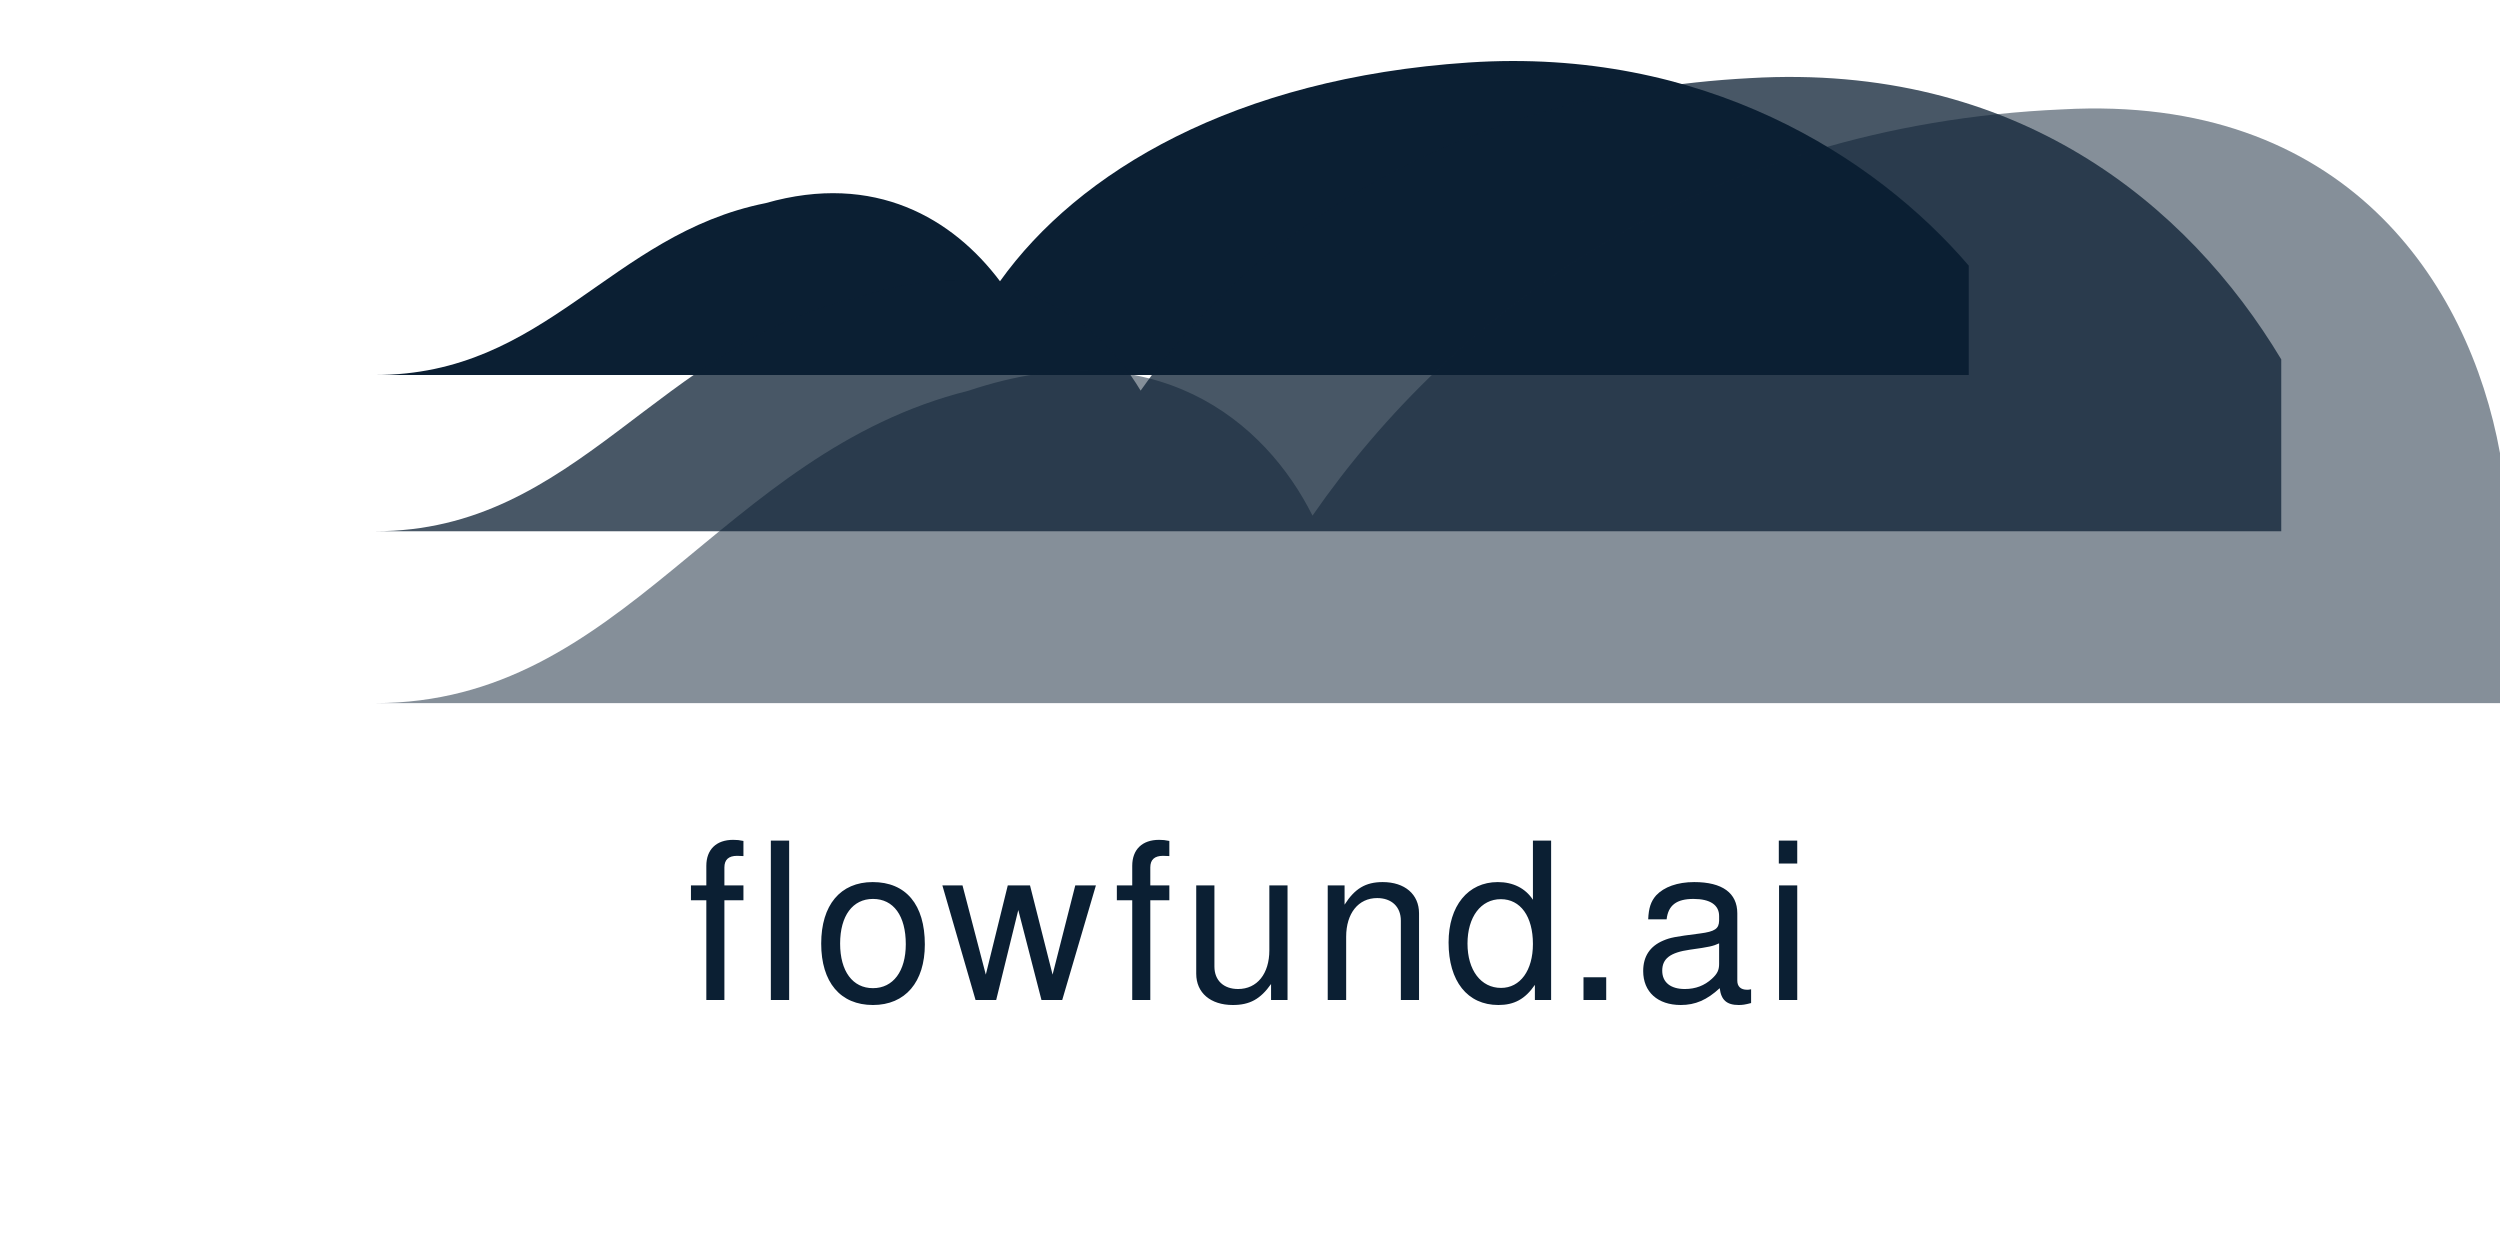
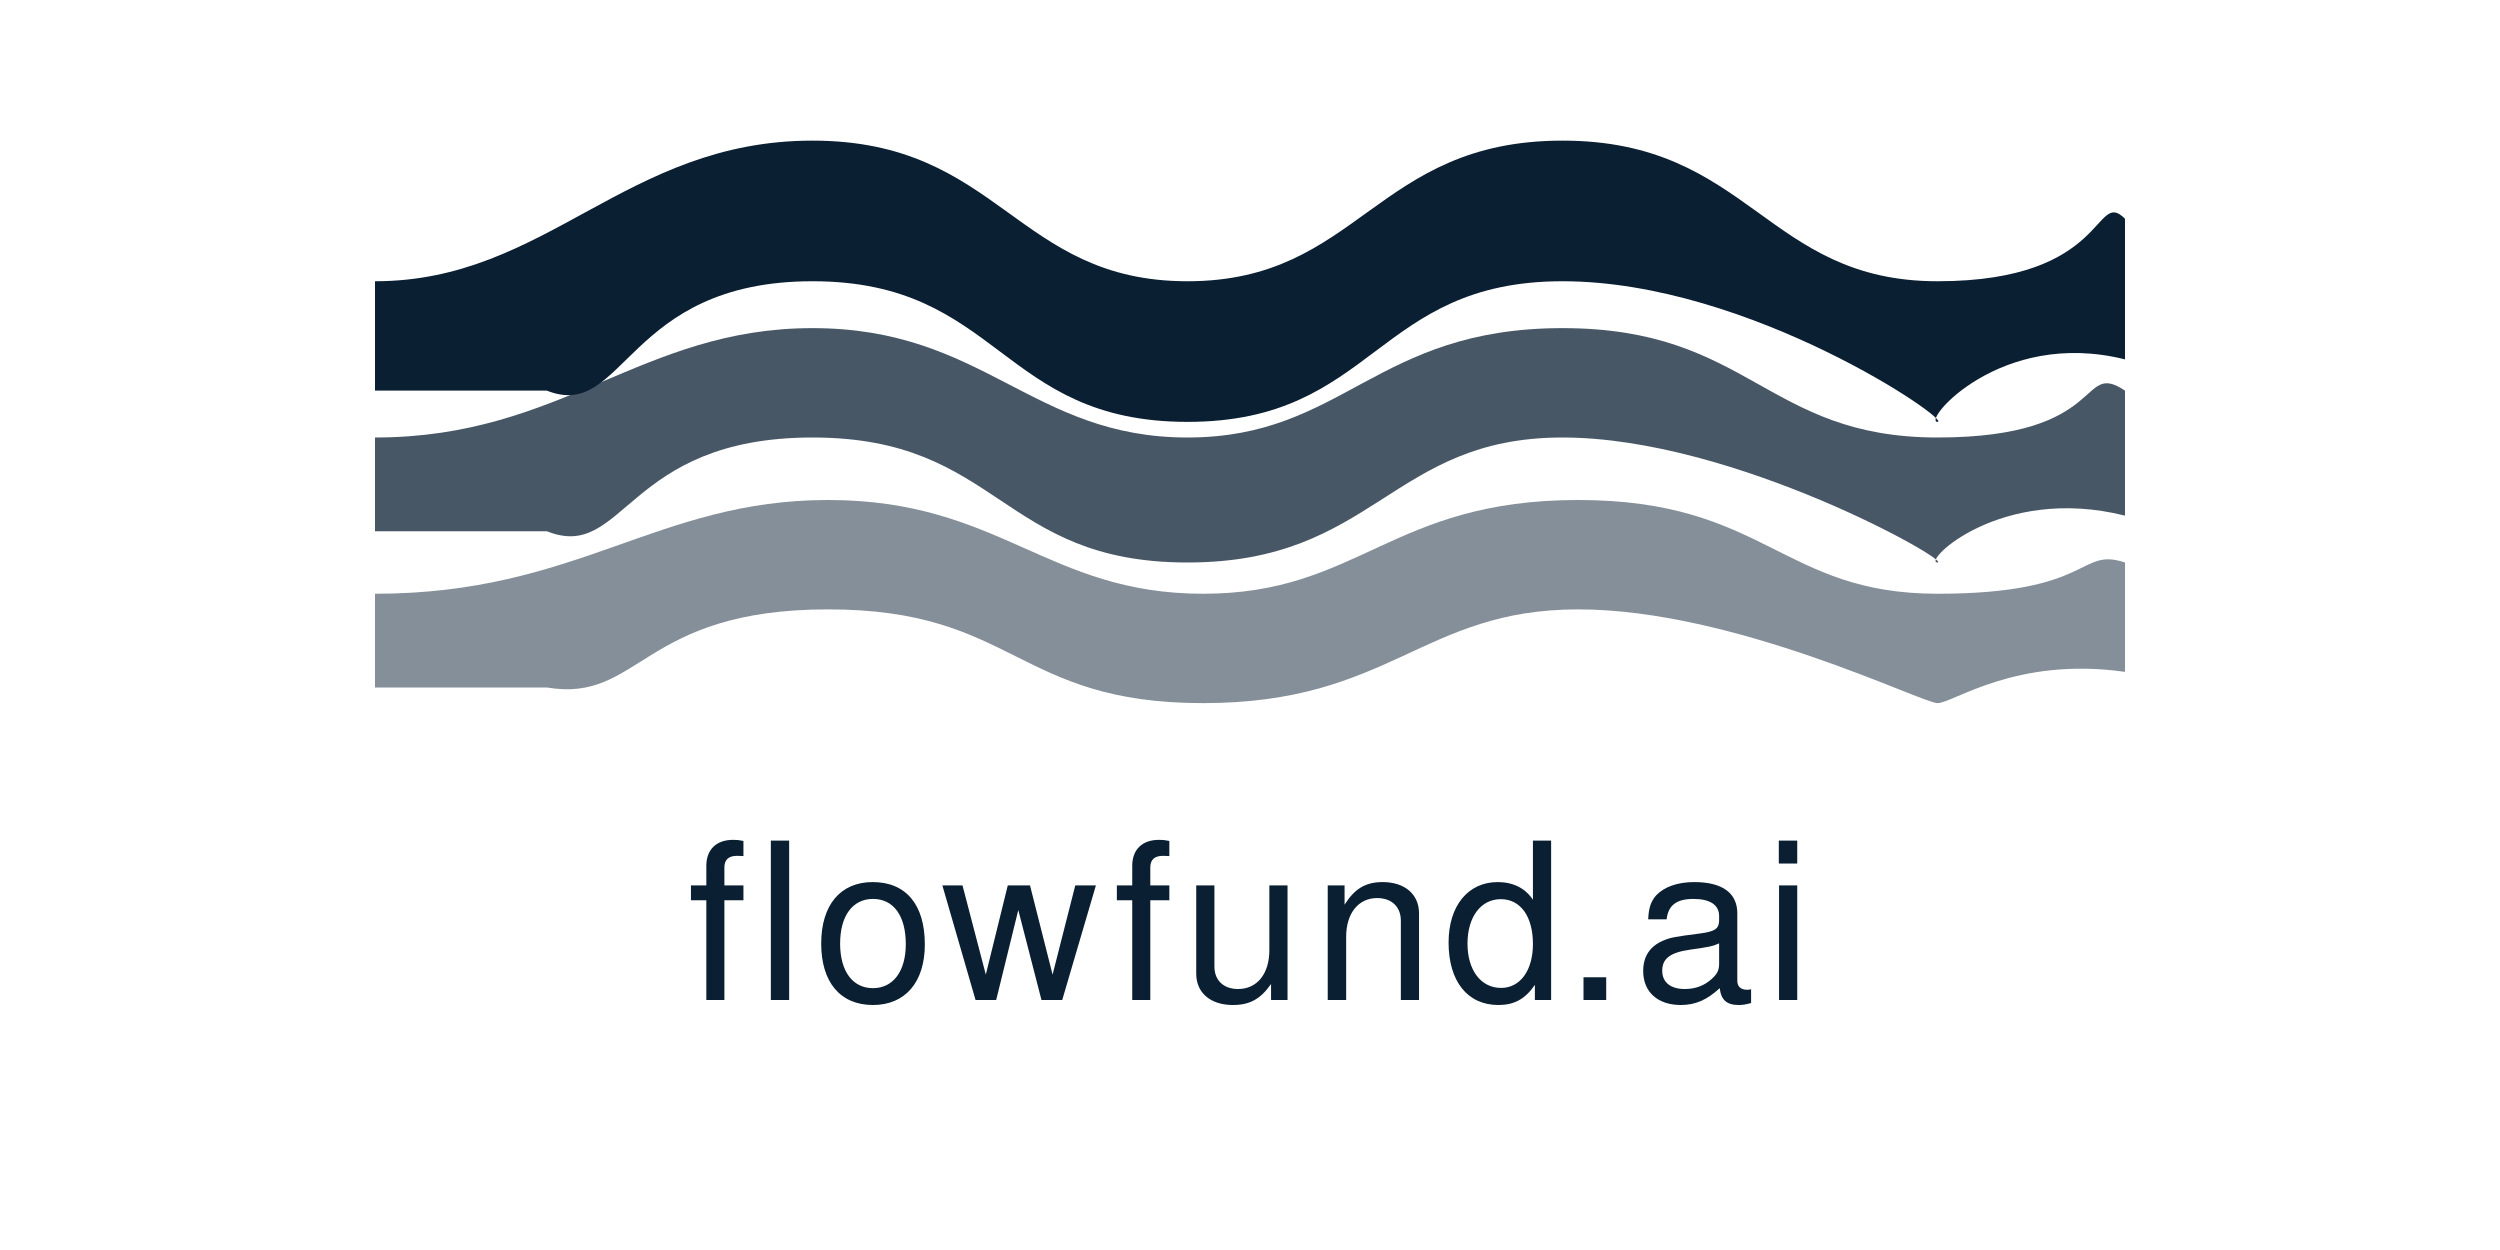
<svg xmlns="http://www.w3.org/2000/svg" viewBox="0 0 320 160" role="img" aria-label="flowfund.ai">
-   <path fill="#0B1F33" d="M48 48 C70 48 78 30 98 26 C112 22 122 28 128 36 C138 22 158 10 188 8 C218 6 240 20 252 34 L252 48 L48 48 Z" />
-   <path fill="#0B1F33" opacity="0.75" d="M48 68 C74 68 84 44 110 38 C128 32 140 40 146 50 C160 30 186 12 224 10 C258 8 280 26 292 46 L292 68 L48 68 Z" />
-   <path fill="#0B1F33" opacity="0.5" d="M48 90 C80 90 92 58 124 50 C148 42 162 54 168 66 C186 40 218 16 264 14 C300 12 316 36 320 58 L320 90 L48 90 Z" />
+   <path fill="#0B1F33" d="M48 36     C70 36 80 18 104 18 S130 36 152 36 S176 18 200 18 S226 36 248 36 S268 24 272 28     L272 46 C256 42 246 54 248 54 S224 36 200 36 S176 54 152 54 S128 36 104 36 S80 54 70 50 L48 50 Z" />
+   <path fill="#0B1F33" opacity="0.75" d="M48 56     C72 56 82 42 104 42 S132 56 152 56 S176 42 200 42 S226 56 248 56 S266 46 272 50     L272 66 C256 62 246 72 248 72 S222 56 200 56 S176 72 152 72 S128 56 104 56 S80 72 70 68 L48 68 Z" />
+   <path fill="#0B1F33" opacity="0.5" d="M48 76     C74 76 84 64 106 64 S134 76 154 76 S178 64 202 64 S228 76 248 76 S266 70 272 72     L272 86 C258 84 250 90 248 90 S222 78 202 78 S178 90 154 90 S130 78 106 78 S82 90 70 88 L48 88 Z" />
  <text x="160" y="128" text-anchor="middle" fill="#0B1F33" font-family="'Outfit', 'Helvetica Neue', Helvetica, Arial, sans-serif" font-size="28" font-weight="500" letter-spacing="0.04em">flowfund<tspan opacity="0.5" font-weight="400">.ai</tspan>
  </text>
</svg>
